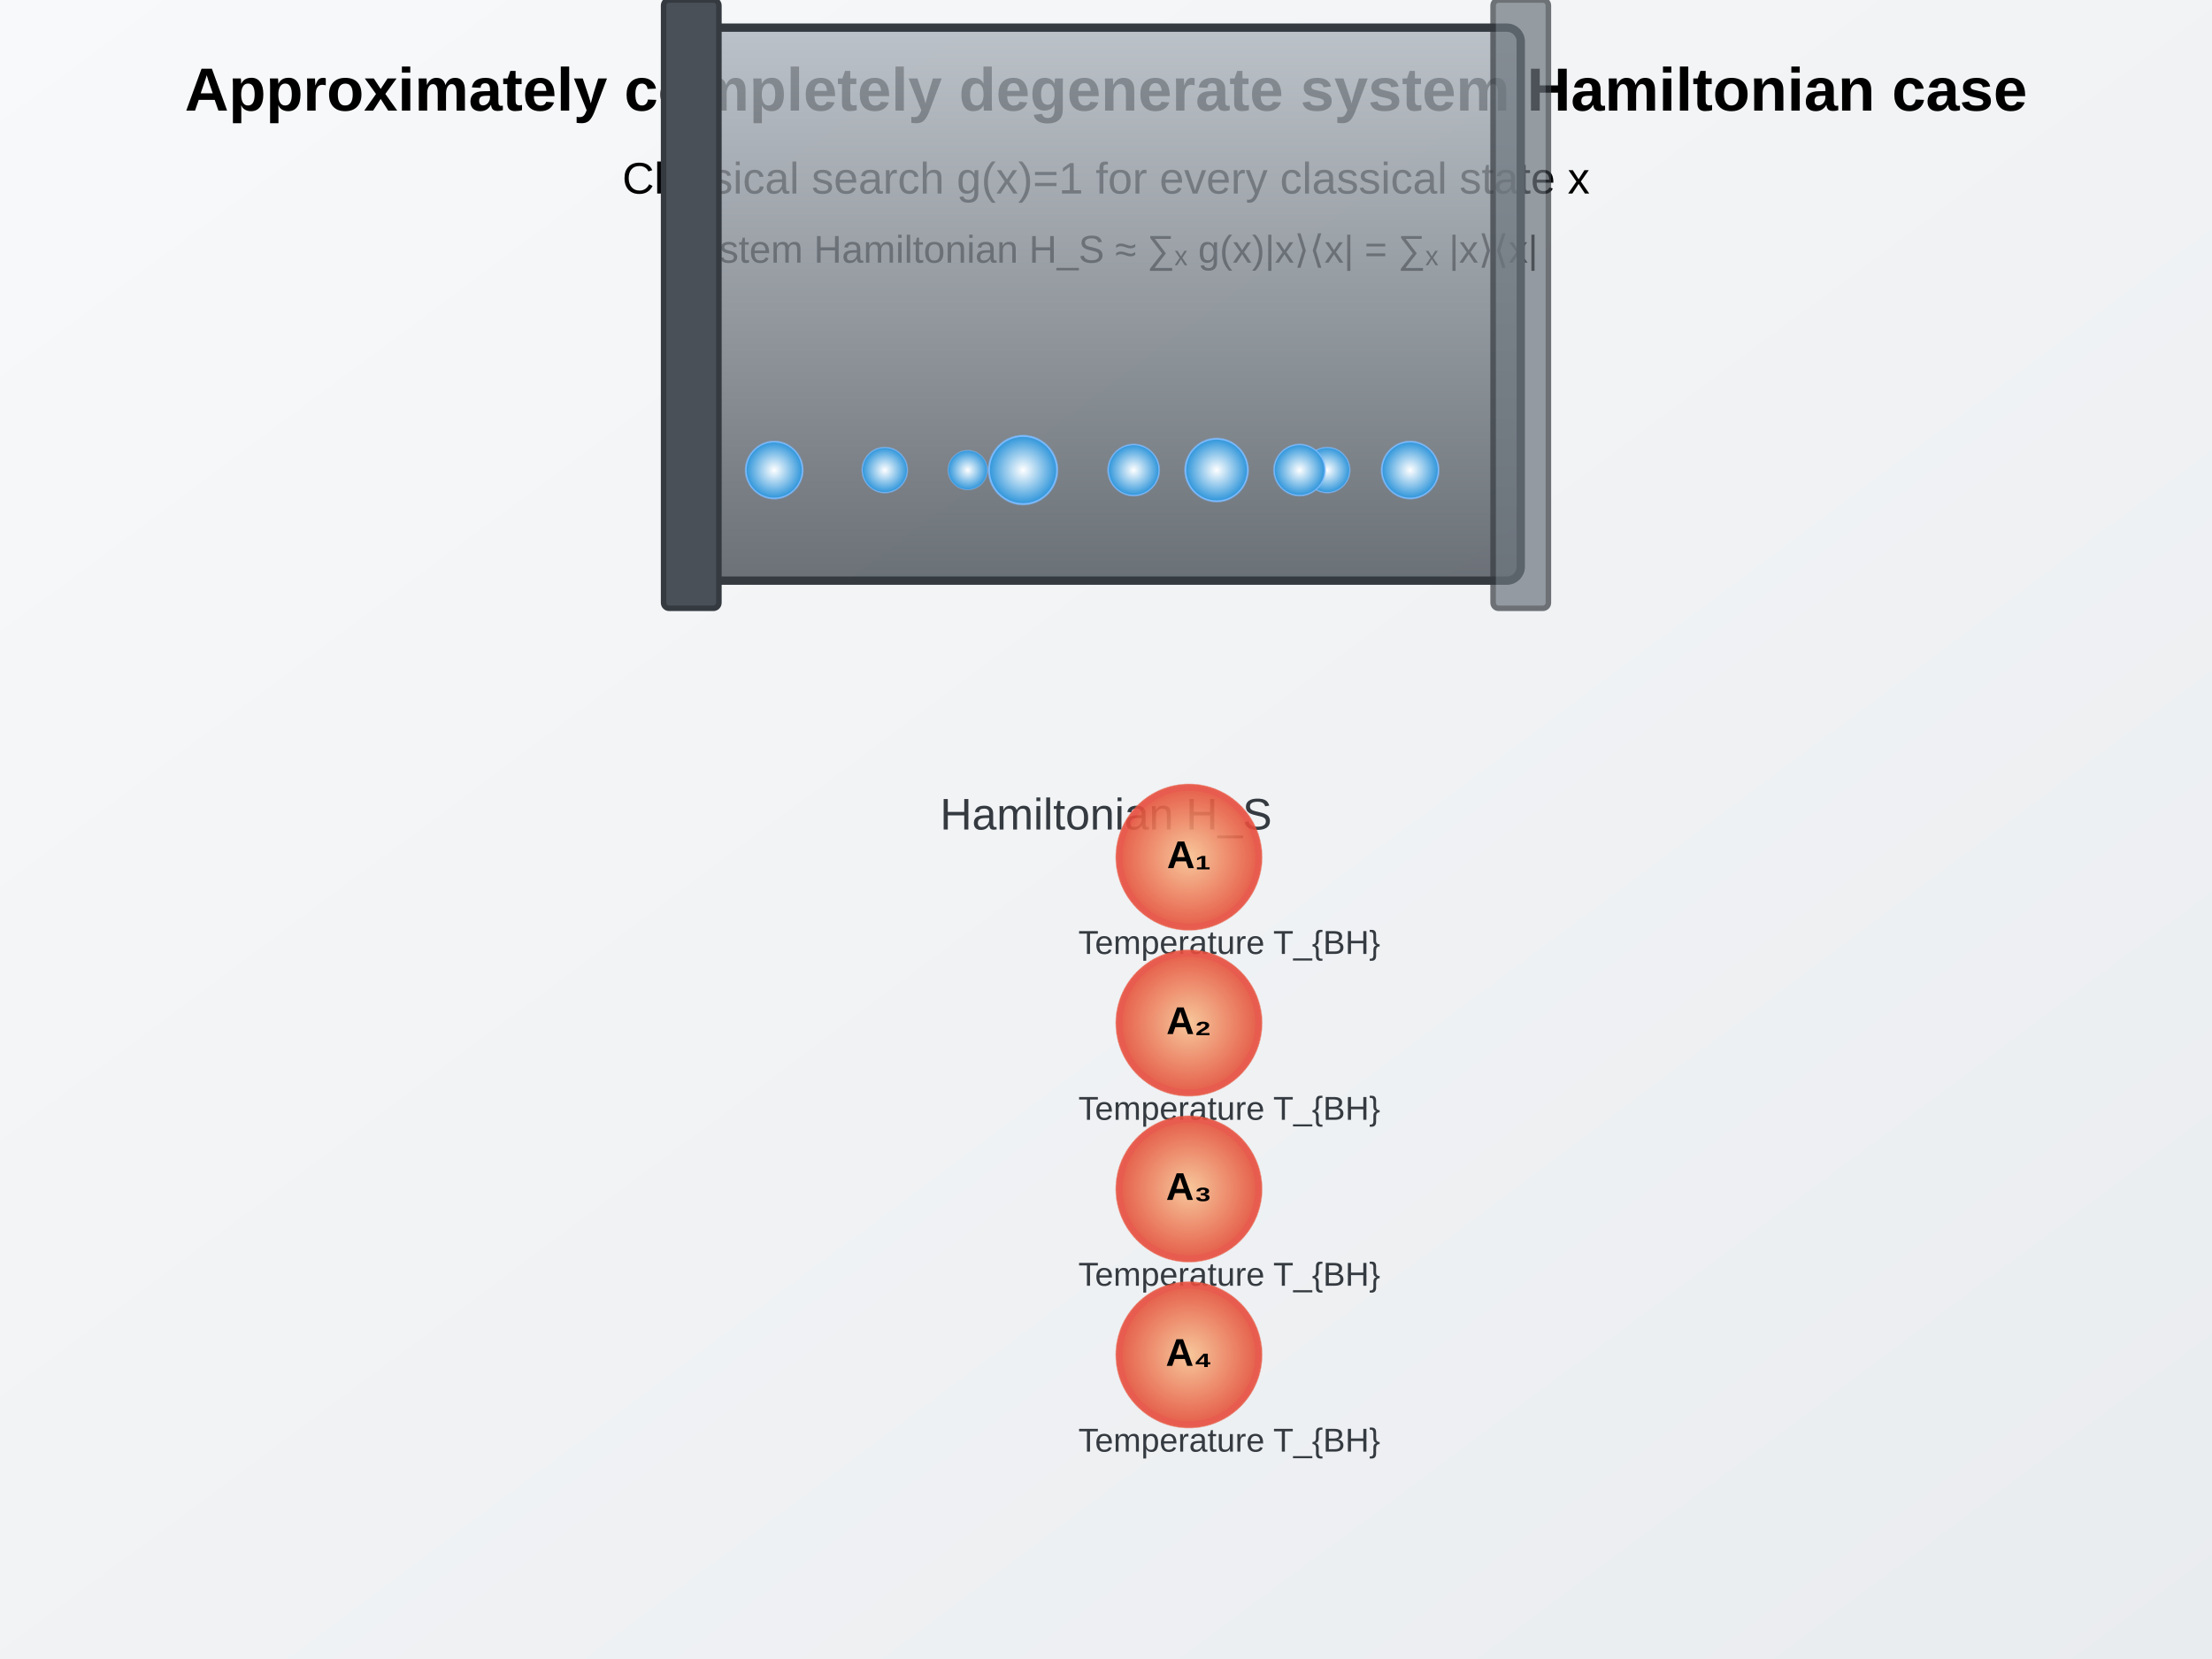
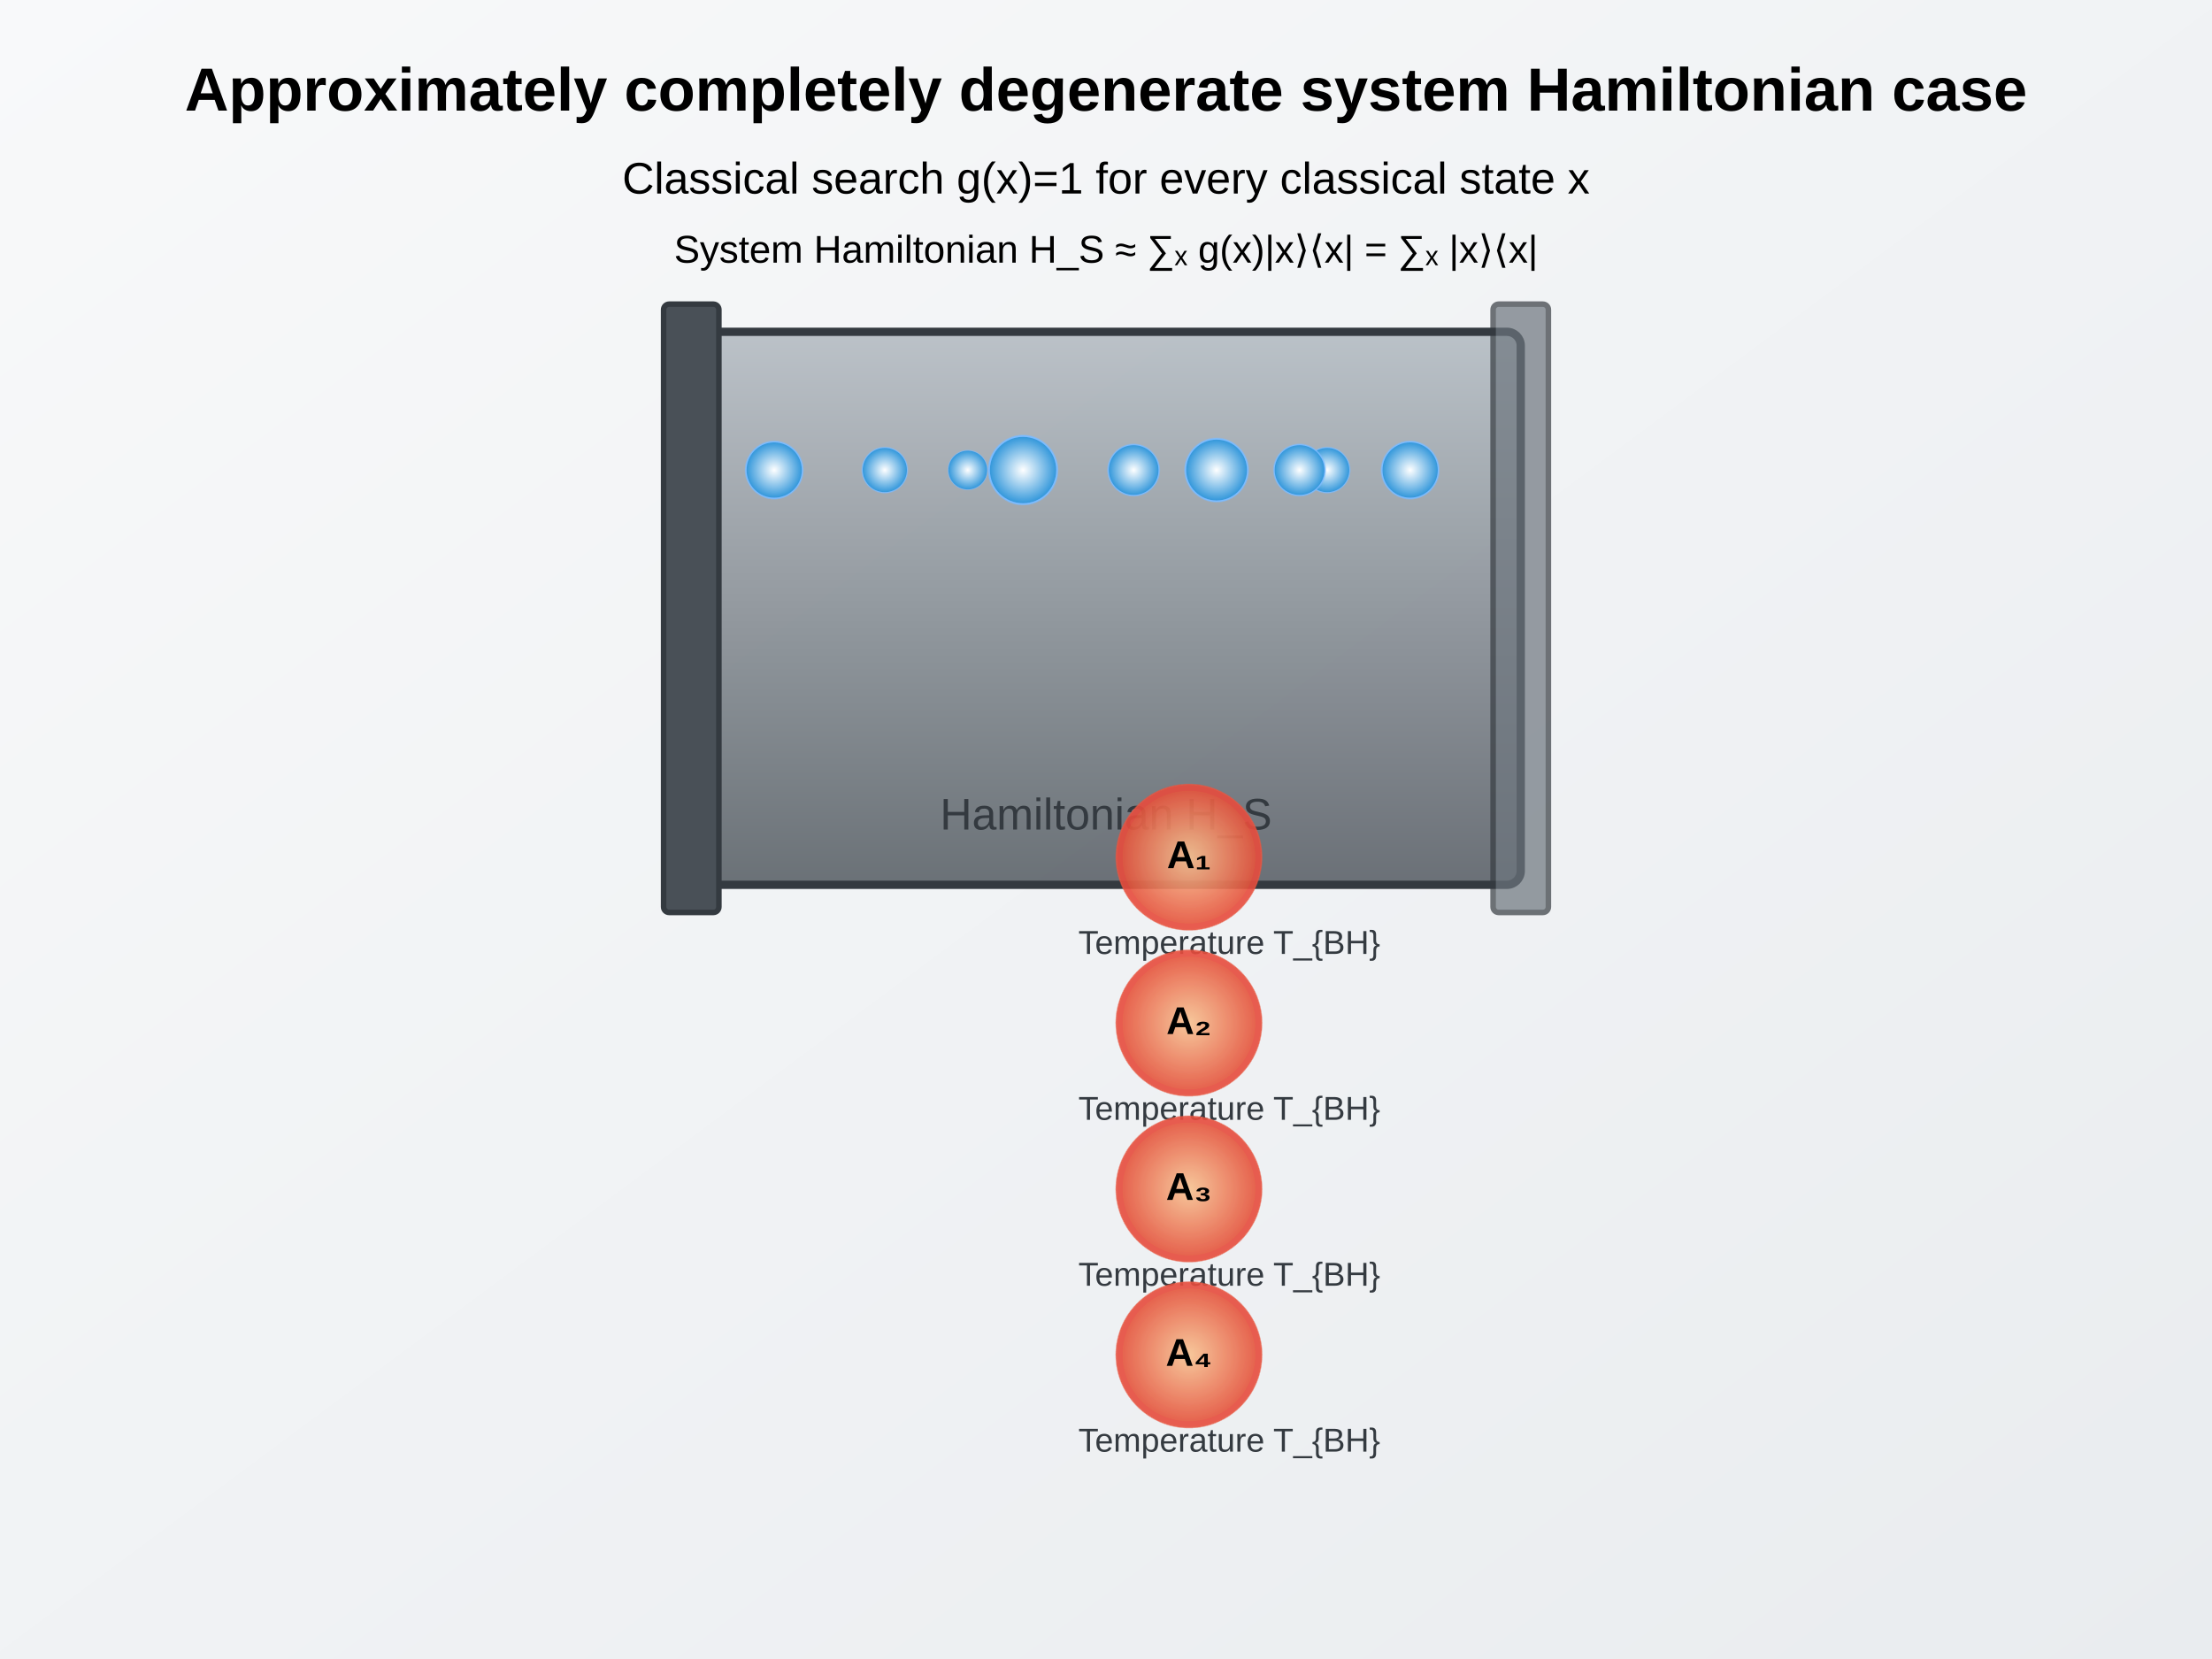
<svg xmlns="http://www.w3.org/2000/svg" viewBox="0 0 800 600">
  <defs>
    <linearGradient id="bg_grad" x1="0%" y1="0%" x2="100%" y2="100%">
      <stop offset="0%" style="stop-color:#f8f9fa;stop-opacity:1" />
      <stop offset="100%" style="stop-color:#e9ecef;stop-opacity:1" />
    </linearGradient>
    <linearGradient id="cavity_grad" x1="0%" y1="0%" x2="0%" y2="100%">
      <stop offset="0%" style="stop-color:#adb5bd;stop-opacity:0.8" />
      <stop offset="100%" style="stop-color:#495057;stop-opacity:0.8" />
    </linearGradient>
    <radialGradient id="atom_grad" cx="50%" cy="50%" r="50%" fx="50%" fy="50%">
      <stop offset="0%" style="stop-color:#f8c291;stop-opacity:1" />
      <stop offset="100%" style="stop-color:#e55039;stop-opacity:1" />
    </radialGradient>
    <radialGradient id="photon_grad" cx="50%" cy="50%" r="50%" fx="50%" fy="50%">
      <stop offset="0%" style="stop-color:#ffffff;stop-opacity:1" />
      <stop offset="100%" style="stop-color:#3498db;stop-opacity:1" />
    </radialGradient>
    <filter id="atom_glow" x="-50%" y="-50%" width="200%" height="200%">
      <feGaussianBlur in="SourceGraphic" stdDeviation="3" result="blur" />
      <feColorMatrix in="blur" type="matrix" values="1 0 0 0 0  0 1 0 0 0  0 0 1 0 0  0 0 0 18 -7" result="glow" />
      <feBlend in="SourceGraphic" in2="glow" mode="normal" />
    </filter>
    <filter id="photon_glow" x="-50%" y="-50%" width="200%" height="200%">
      <feGaussianBlur in="SourceGraphic" stdDeviation="4" result="blur" />
      <feColorMatrix in="blur" type="matrix" values="0 0 0 0 0.2  0 0 0 0 0.5  0 0 1 0 1  0 0 0 20 -7" result="glow" />
      <feBlend in="SourceGraphic" in2="glow" mode="normal" />
    </filter>
  </defs>
  <rect width="800" height="600" fill="url(#bg_grad)" />
  <text x="400" y="40" font-family="Arial" font-size="22" text-anchor="middle" font-weight="bold">
    Approximately completely degenerate system Hamiltonian case
  </text>
  <text x="400" y="70" font-family="Arial" font-size="16" text-anchor="middle">
    Classical search g(x)=1 for every classical state x
  </text>
  <text x="400" y="95" font-family="Arial" font-size="14" text-anchor="middle">
    System Hamiltonian H_S ≈ ∑ₓ g(x)|x⟩⟨x| = ∑ₓ |x⟩⟨x|
  </text>
  <g transform="translate(250, 170)">
-     <rect x="0" y="-160" width="300" height="200" rx="5" ry="5" fill="url(#cavity_grad)" stroke="#343a40" stroke-width="3" />
-     <rect x="-10" y="-170" width="20" height="220" rx="2" ry="2" fill="#495057" stroke="#343a40" stroke-width="2" />
-     <rect x="290" y="-170" width="20" height="220" rx="2" ry="2" fill="#6c757d" stroke="#343a40" stroke-width="2" opacity="0.7" />
+     <rect x="0" y="-50" width="300" height="200" rx="5" ry="5" fill="url(#cavity_grad)" stroke="#343a40" stroke-width="3" />
+     <rect x="-10" y="-60" width="20" height="220" rx="2" ry="2" fill="#495057" stroke="#343a40" stroke-width="2" />
+     <rect x="290" y="-60" width="20" height="220" rx="2" ry="2" fill="#6c757d" stroke="#343a40" stroke-width="2" opacity="0.7" />
    <circle cx="30" cy="0" r="10" fill="url(#photon_grad)" filter="url(#photon_glow)" />
    <circle cx="70" cy="0" r="8" fill="url(#photon_grad)" filter="url(#photon_glow)" />
    <circle cx="120" cy="0" r="12" fill="url(#photon_grad)" filter="url(#photon_glow)" />
    <circle cx="160" cy="0" r="9" fill="url(#photon_grad)" filter="url(#photon_glow)" />
    <circle cx="190" cy="0" r="11" fill="url(#photon_grad)" filter="url(#photon_glow)" />
    <circle cx="230" cy="0" r="8" fill="url(#photon_grad)" filter="url(#photon_glow)" />
    <circle cx="260" cy="0" r="10" fill="url(#photon_grad)" filter="url(#photon_glow)" />
    <circle cx="100" cy="0" r="7" fill="url(#photon_grad)" filter="url(#photon_glow)" />
    <circle cx="220" cy="0" r="9" fill="url(#photon_grad)" filter="url(#photon_glow)" />
    <text x="150" y="130" font-family="Arial" font-size="16" text-anchor="middle" fill="#343a40">Hamiltonian H_S</text>
  </g>
  <g transform="translate(430, 310)">
    <circle cx="0" cy="0" r="25" fill="url(#atom_grad)" stroke="#e74c3c" stroke-width="2" filter="url(#atom_glow)" opacity="0.9" />
    <text x="0" y="0" font-family="Arial" font-size="14" text-anchor="middle" dominant-baseline="middle" font-weight="bold">A₁</text>
    <text x="-40" y="35" font-family="Arial" font-size="12" text-anchor="start" fill="#343a40">Temperature T_{BH}</text>
  </g>
  <g transform="translate(430, 370)">
    <circle cx="0" cy="0" r="25" fill="url(#atom_grad)" stroke="#e74c3c" stroke-width="2" filter="url(#atom_glow)" opacity="0.9" />
    <text x="0" y="0" font-family="Arial" font-size="14" text-anchor="middle" dominant-baseline="middle" font-weight="bold">A₂</text>
    <text x="-40" y="35" font-family="Arial" font-size="12" text-anchor="start" fill="#343a40">Temperature T_{BH}</text>
  </g>
  <g transform="translate(430, 430)">
    <circle cx="0" cy="0" r="25" fill="url(#atom_grad)" stroke="#e74c3c" stroke-width="2" filter="url(#atom_glow)" opacity="0.9" />
    <text x="0" y="0" font-family="Arial" font-size="14" text-anchor="middle" dominant-baseline="middle" font-weight="bold">A₃</text>
    <text x="-40" y="35" font-family="Arial" font-size="12" text-anchor="start" fill="#343a40">Temperature T_{BH}</text>
  </g>
  <g transform="translate(430, 490)">
    <circle cx="0" cy="0" r="25" fill="url(#atom_grad)" stroke="#e74c3c" stroke-width="2" filter="url(#atom_glow)" opacity="0.9" />
    <text x="0" y="0" font-family="Arial" font-size="14" text-anchor="middle" dominant-baseline="middle" font-weight="bold">A₄</text>
    <text x="-40" y="35" font-family="Arial" font-size="12" text-anchor="start" fill="#343a40">Temperature T_{BH}</text>
  </g>
</svg>
